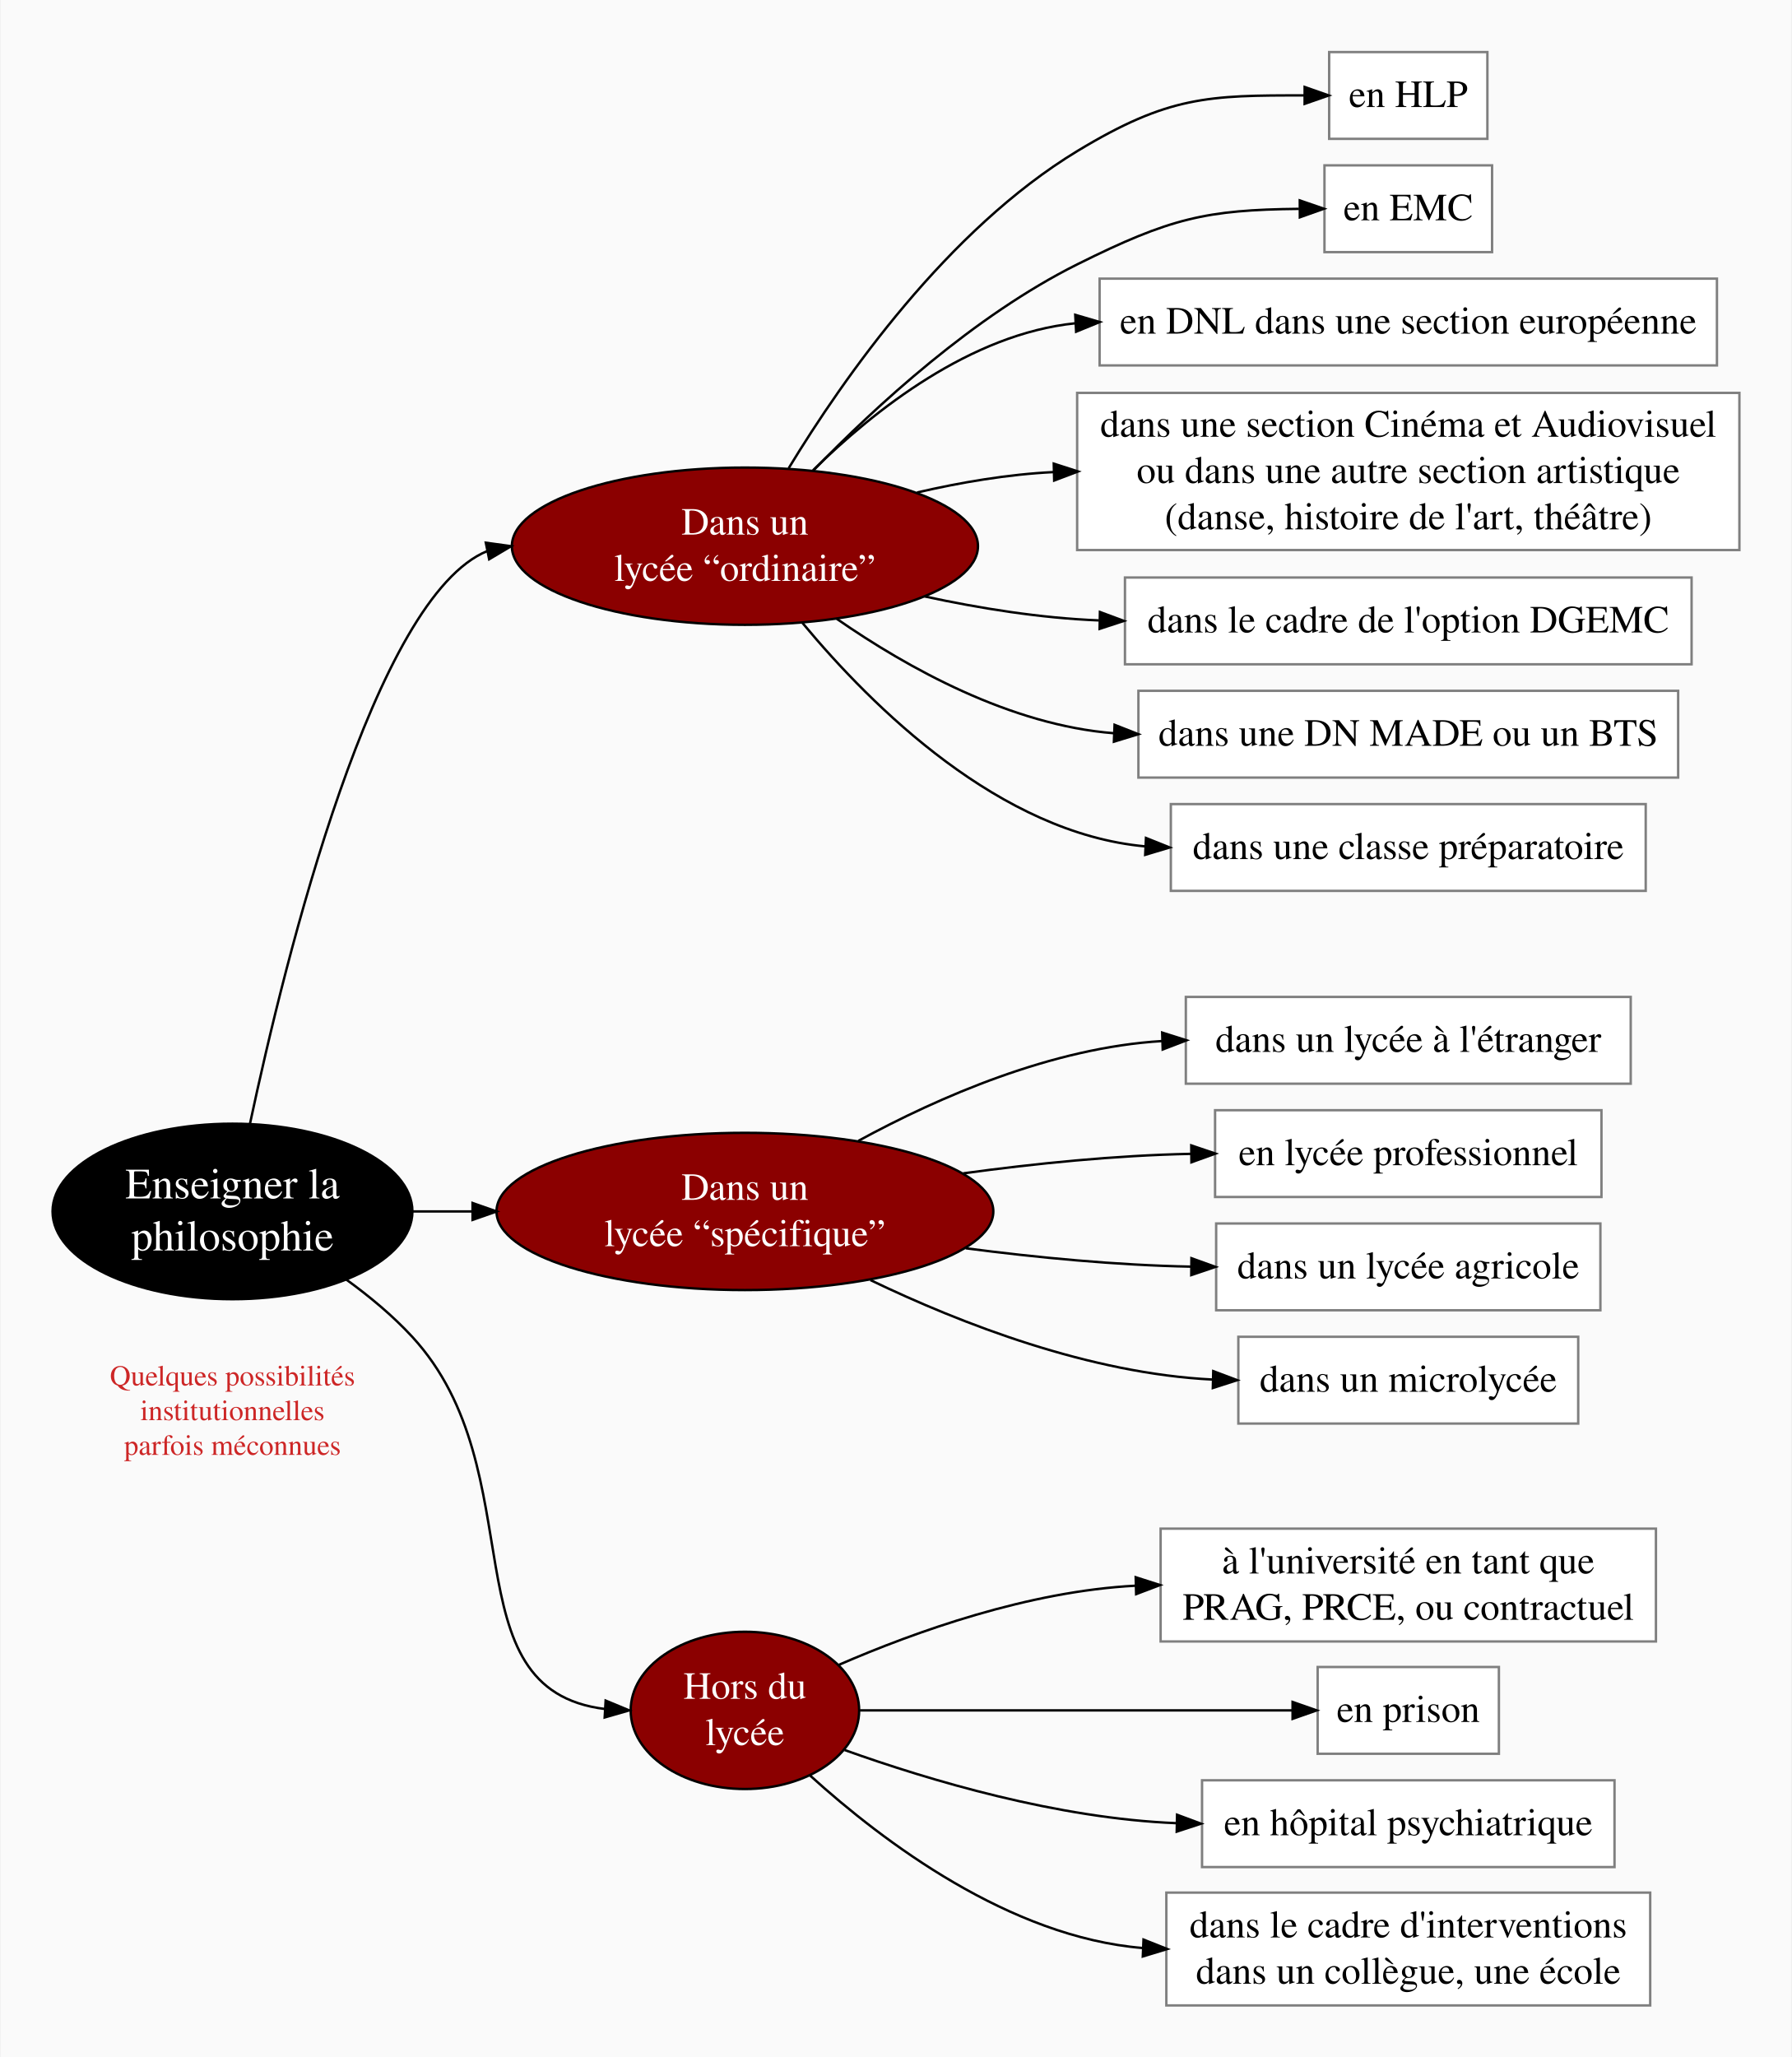
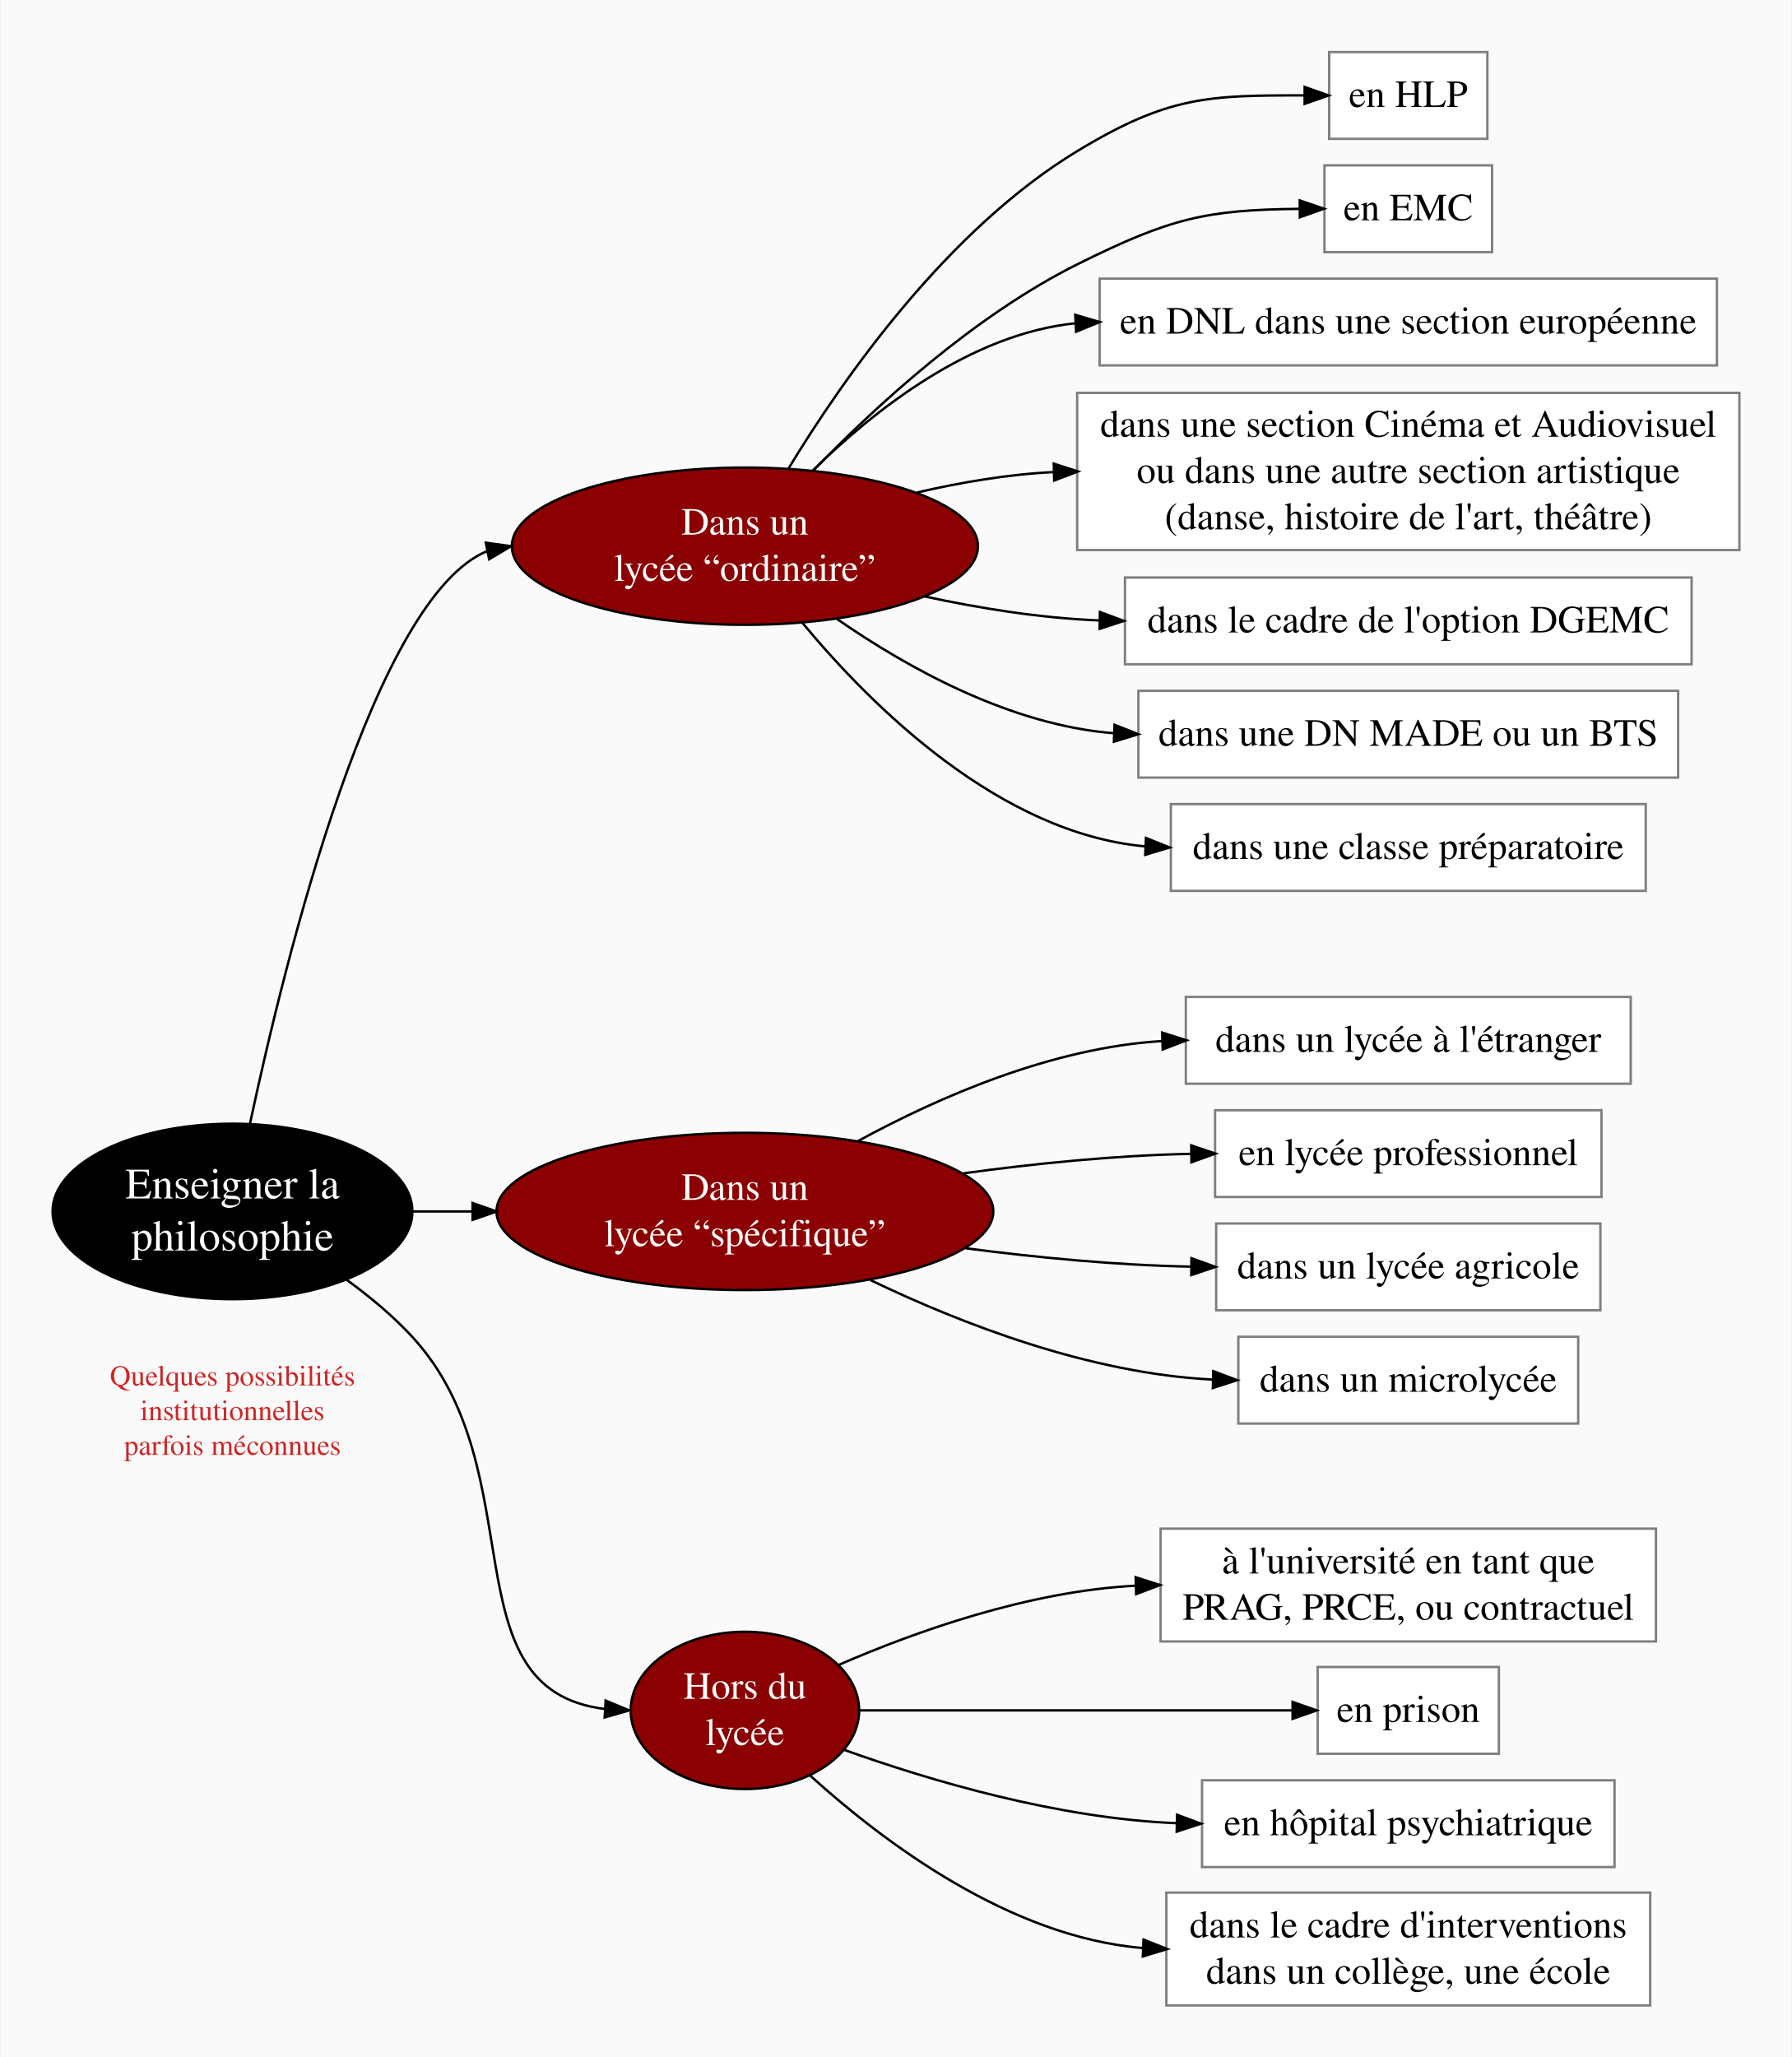
<svg xmlns="http://www.w3.org/2000/svg" width="743pt" height="853pt" viewBox="0.00 0.00 742.79 853.40">
  <g id="graph0" class="graph" transform="scale(1 1) rotate(0) translate(21.6 831.8)">
    <polygon fill="#fafafa" stroke="transparent" points="-21.6,21.6 -21.6,-831.8 721.19,-831.8 721.19,21.6 -21.6,21.6" />
    <g id="node1" class="node">
      <ellipse fill="#000000" stroke="#000000" cx="74.574" cy="-329.2" rx="74.648" ry="36.409" />
      <text text-anchor="middle" x="74.574" y="-334.6" font-family="Times,serif" font-size="18.00" fill="#ffffff">Enseigner la</text>
      <text text-anchor="middle" x="74.574" y="-313" font-family="Times,serif" font-size="18.00" fill="#ffffff">philosophie</text>
    </g>
    <g id="node2" class="node">
      <ellipse fill="#8b0000" stroke="#000000" cx="287.179" cy="-605.2" rx="96.691" ry="32.621" />
      <text text-anchor="middle" x="287.179" y="-610" font-family="Times,serif" font-size="16.00" fill="#ffffff">Dans un</text>
      <text text-anchor="middle" x="287.179" y="-590.8" font-family="Times,serif" font-size="16.00" fill="#ffffff">lycée “ordinaire”</text>
    </g>
    <g id="edge1" class="edge">
      <path fill="none" stroke="#000000" d="M81.767,-365.282C96.691,-435.273 133.563,-584.292 180.368,-603.211" />
      <polygon fill="#000000" stroke="#000000" points="179.683,-606.643 190.179,-605.2 181.073,-599.783 179.683,-606.643" />
    </g>
    <g id="node3" class="node">
      <ellipse fill="#8b0000" stroke="#000000" cx="287.179" cy="-329.2" rx="103.061" ry="32.621" />
      <text text-anchor="middle" x="287.179" y="-334" font-family="Times,serif" font-size="16.00" fill="#ffffff">Dans un</text>
      <text text-anchor="middle" x="287.179" y="-314.8" font-family="Times,serif" font-size="16.00" fill="#ffffff">lycée “spécifique”</text>
    </g>
    <g id="edge2" class="edge">
      <path fill="none" stroke="#000000" d="M149.156,-329.2C157.397,-329.2 165.766,-329.2 173.945,-329.2" />
      <polygon fill="#000000" stroke="#000000" points="174.179,-332.7 184.179,-329.2 174.179,-325.7 174.179,-332.7" />
    </g>
    <g id="node4" class="node">
      <ellipse fill="#8b0000" stroke="#000000" cx="287.179" cy="-122.2" rx="47.393" ry="32.621" />
      <text text-anchor="middle" x="287.179" y="-127" font-family="Times,serif" font-size="16.00" fill="#ffffff">Hors du</text>
      <text text-anchor="middle" x="287.179" y="-107.8" font-family="Times,serif" font-size="16.00" fill="#ffffff">lycée</text>
    </g>
    <g id="edge3" class="edge">
      <path fill="none" stroke="#000000" d="M121.673,-301.036C131.41,-293.979 141.131,-285.909 149.148,-277.2 200.68,-221.22 163.232,-130.784 229.168,-122.771" />
      <polygon fill="#000000" stroke="#000000" points="229.394,-126.264 239.179,-122.2 228.995,-119.276 229.394,-126.264" />
    </g>
    <g id="node20" class="node">
      <path fill="#fafafa" stroke="transparent" d="M122.22,-271.9C122.22,-271.9 26.928,-271.9 26.928,-271.9 20.928,-271.9 14.928,-265.9 14.928,-259.9 14.928,-259.9 14.928,-232.5 14.928,-232.5 14.928,-226.5 20.928,-220.5 26.928,-220.5 26.928,-220.5 122.22,-220.5 122.22,-220.5 128.22,-220.5 134.22,-226.5 134.22,-232.5 134.22,-232.5 134.22,-259.9 134.22,-259.9 134.22,-265.9 128.22,-271.9 122.22,-271.9" />
      <text text-anchor="middle" x="74.574" y="-257" font-family="Times,serif" font-size="12.00" fill="#cd2626">Quelques possibilités</text>
      <text text-anchor="middle" x="74.574" y="-242.6" font-family="Times,serif" font-size="12.00" fill="#cd2626">institutionnelles</text>
      <text text-anchor="middle" x="74.574" y="-228.2" font-family="Times,serif" font-size="12.00" fill="#cd2626">parfois méconnues</text>
    </g>
    <g id="node5" class="node">
      <polygon fill="#ffffff" stroke="#7f7f7f" points="595.222,-810.2 529.577,-810.2 529.577,-774.2 595.222,-774.2 595.222,-810.2" />
      <text text-anchor="middle" x="562.4" y="-787.4" font-family="Times,serif" font-size="16.00" fill="#000000">en HLP</text>
    </g>
    <g id="edge4" class="edge">
      <path fill="none" stroke="#000000" d="M305.322,-637.532C328.229,-675.234 371.243,-736.541 425.209,-769.2 462.769,-791.93 479.439,-792.287 519.334,-792.214" />
      <polygon fill="#000000" stroke="#000000" points="519.405,-795.714 529.4,-792.2 519.394,-788.714 519.405,-795.714" />
    </g>
    <g id="node6" class="node">
      <polygon fill="#ffffff" stroke="#7f7f7f" points="597.169,-763.2 527.63,-763.2 527.63,-727.2 597.169,-727.2 597.169,-763.2" />
      <text text-anchor="middle" x="562.4" y="-740.4" font-family="Times,serif" font-size="16.00" fill="#000000">en EMC</text>
    </g>
    <g id="edge5" class="edge">
      <path fill="none" stroke="#000000" d="M315.594,-636.633C341.556,-663.406 382.33,-700.835 425.209,-722.2 463.622,-741.34 478.494,-744.737 517.056,-745.151" />
      <polygon fill="#000000" stroke="#000000" points="517.383,-748.653 527.4,-745.2 517.416,-741.653 517.383,-748.653" />
    </g>
    <g id="node7" class="node">
      <polygon fill="#ffffff" stroke="#7f7f7f" points="690.463,-716.2 434.336,-716.2 434.336,-680.2 690.463,-680.2 690.463,-716.2" />
      <text text-anchor="middle" x="562.4" y="-693.4" font-family="Times,serif" font-size="16.00" fill="#000000">en DNL dans une section européenne</text>
    </g>
    <g id="edge6" class="edge">
      <path fill="none" stroke="#000000" d="M315.432,-636.686C340.902,-661.716 380.916,-693.248 424.224,-697.675" />
      <polygon fill="#000000" stroke="#000000" points="424.232,-701.18 434.4,-698.2 424.593,-694.189 424.232,-701.18" />
    </g>
    <g id="node8" class="node">
      <polygon fill="#ffffff" stroke="#7f7f7f" points="699.781,-668.801 425.019,-668.801 425.019,-603.599 699.781,-603.599 699.781,-668.801" />
      <text text-anchor="middle" x="562.4" y="-650.6" font-family="Times,serif" font-size="16.00" fill="#000000">dans une section Cinéma et Audiovisuel</text>
      <text text-anchor="middle" x="562.4" y="-631.4" font-family="Times,serif" font-size="16.00" fill="#000000">ou dans une autre section artistique</text>
      <text text-anchor="middle" x="562.4" y="-612.2" font-family="Times,serif" font-size="16.00" fill="#000000">(danse, histoire de l'art, théâtre)</text>
    </g>
    <g id="edge7" class="edge">
      <path fill="none" stroke="#000000" d="M358.598,-627.482C376.633,-631.66 396.276,-635.019 415.248,-635.946" />
      <polygon fill="#000000" stroke="#000000" points="415.315,-639.448 425.4,-636.2 415.49,-632.45 415.315,-639.448" />
    </g>
    <g id="node9" class="node">
      <polygon fill="#ffffff" stroke="#7f7f7f" points="679.943,-592.2 444.856,-592.2 444.856,-556.2 679.943,-556.2 679.943,-592.2" />
      <text text-anchor="middle" x="562.4" y="-569.4" font-family="Times,serif" font-size="16.00" fill="#000000">dans le cadre de l'option DGEMC</text>
    </g>
    <g id="edge8" class="edge">
      <path fill="none" stroke="#000000" d="M361.763,-584.351C384.462,-579.444 409.832,-575.352 434.085,-574.406" />
      <polygon fill="#000000" stroke="#000000" points="434.471,-577.899 444.4,-574.2 434.332,-570.901 434.471,-577.899" />
    </g>
    <g id="node10" class="node">
      <polygon fill="#ffffff" stroke="#7f7f7f" points="674.364,-545.2 450.435,-545.2 450.435,-509.2 674.364,-509.2 674.364,-545.2" />
      <text text-anchor="middle" x="562.4" y="-522.4" font-family="Times,serif" font-size="16.00" fill="#000000">dans une DN MADE ou un BTS</text>
    </g>
    <g id="edge9" class="edge">
      <path fill="none" stroke="#000000" d="M325.32,-575.043C354.662,-554.68 397.345,-530.922 440.35,-527.594" />
      <polygon fill="#000000" stroke="#000000" points="440.545,-531.09 450.4,-527.2 440.27,-524.095 440.545,-531.09" />
    </g>
    <g id="node11" class="node">
      <polygon fill="#ffffff" stroke="#7f7f7f" points="660.909,-498.2 463.89,-498.2 463.89,-462.2 660.909,-462.2 660.909,-498.2" />
      <text text-anchor="middle" x="562.4" y="-475.4" font-family="Times,serif" font-size="16.00" fill="#000000">dans une classe préparatoire</text>
    </g>
    <g id="edge10" class="edge">
      <path fill="none" stroke="#000000" d="M311.077,-573.334C340.223,-538.252 393.109,-486.064 453.285,-480.657" />
      <polygon fill="#000000" stroke="#000000" points="453.568,-484.148 463.4,-480.2 453.252,-477.155 453.568,-484.148" />
    </g>
    <g id="node12" class="node">
      <polygon fill="#ffffff" stroke="#7f7f7f" points="654.688,-418.2 470.111,-418.2 470.111,-382.2 654.688,-382.2 654.688,-418.2" />
      <text text-anchor="middle" x="562.4" y="-395.4" font-family="Times,serif" font-size="16.00" fill="#000000">dans un lycée à l'étranger</text>
    </g>
    <g id="edge11" class="edge">
      <path fill="none" stroke="#000000" d="M334.245,-358.488C367.708,-376.709 414.654,-397.183 460.364,-399.897" />
      <polygon fill="#000000" stroke="#000000" points="460.299,-403.397 470.4,-400.2 460.51,-396.4 460.299,-403.397" />
    </g>
    <g id="node13" class="node">
      <polygon fill="#ffffff" stroke="#7f7f7f" points="642.553,-371.2 482.246,-371.2 482.246,-335.2 642.553,-335.2 642.553,-371.2" />
      <text text-anchor="middle" x="562.4" y="-348.4" font-family="Times,serif" font-size="16.00" fill="#000000">en lycée professionnel</text>
    </g>
    <g id="edge12" class="edge">
      <path fill="none" stroke="#000000" d="M377.775,-345.008C407.413,-349.062 440.809,-352.47 472.263,-353.097" />
      <polygon fill="#000000" stroke="#000000" points="472.364,-356.598 482.4,-353.2 472.436,-349.598 472.364,-356.598" />
    </g>
    <g id="node14" class="node">
      <polygon fill="#ffffff" stroke="#7f7f7f" points="642.107,-324.2 482.692,-324.2 482.692,-288.2 642.107,-288.2 642.107,-324.2" />
      <text text-anchor="middle" x="562.4" y="-301.4" font-family="Times,serif" font-size="16.00" fill="#000000">dans un lycée agricole</text>
    </g>
    <g id="edge13" class="edge">
      <path fill="none" stroke="#000000" d="M378.78,-313.923C408.207,-310.089 441.249,-306.886 472.37,-306.297" />
      <polygon fill="#000000" stroke="#000000" points="472.434,-309.796 482.4,-306.2 472.366,-302.797 472.434,-309.796" />
    </g>
    <g id="node15" class="node">
      <polygon fill="#ffffff" stroke="#7f7f7f" points="632.903,-277.2 491.896,-277.2 491.896,-241.2 632.903,-241.2 632.903,-277.2" />
      <text text-anchor="middle" x="562.4" y="-254.4" font-family="Times,serif" font-size="16.00" fill="#000000">dans un microlycée</text>
    </g>
    <g id="edge14" class="edge">
      <path fill="none" stroke="#000000" d="M339.252,-300.728C377.039,-282.56 430.263,-261.958 481.24,-259.454" />
      <polygon fill="#000000" stroke="#000000" points="481.49,-262.948 491.4,-259.2 481.315,-255.951 481.49,-262.948" />
    </g>
    <g id="node16" class="node">
      <polygon fill="#ffffff" stroke="#7f7f7f" points="665.15,-197.602 459.649,-197.602 459.649,-150.798 665.15,-150.798 665.15,-197.602" />
      <text text-anchor="middle" x="562.4" y="-179" font-family="Times,serif" font-size="16.00" fill="#000000">à l'université en tant que</text>
      <text text-anchor="middle" x="562.4" y="-159.8" font-family="Times,serif" font-size="16.00" fill="#000000">PRAG, PRCE, ou contractuel</text>
    </g>
    <g id="edge15" class="edge">
      <path fill="none" stroke="#000000" d="M326.188,-141.12C358.044,-154.943 404.908,-171.655 449.362,-173.937" />
      <polygon fill="#000000" stroke="#000000" points="449.311,-177.437 459.4,-174.2 449.495,-170.44 449.311,-177.437" />
    </g>
    <g id="node17" class="node">
      <polygon fill="#ffffff" stroke="#7f7f7f" points="599.997,-140.2 524.802,-140.2 524.802,-104.2 599.997,-104.2 599.997,-140.2" />
      <text text-anchor="middle" x="562.4" y="-117.4" font-family="Times,serif" font-size="16.00" fill="#000000">en prison</text>
    </g>
    <g id="edge16" class="edge">
      <path fill="none" stroke="#000000" d="M334.887,-122.2C380.358,-122.2 451.072,-122.2 514.318,-122.2" />
      <polygon fill="#000000" stroke="#000000" points="514.4,-125.7 524.4,-122.2 514.399,-118.7 514.4,-125.7" />
    </g>
    <g id="node18" class="node">
      <polygon fill="#ffffff" stroke="#7f7f7f" points="647.965,-93.2 476.834,-93.2 476.834,-57.2 647.965,-57.2 647.965,-93.2" />
      <text text-anchor="middle" x="562.4" y="-70.4" font-family="Times,serif" font-size="16.00" fill="#000000">en hôpital psychiatrique</text>
    </g>
    <g id="edge17" class="edge">
      <path fill="none" stroke="#000000" d="M328.533,-105.762C363.946,-93.082 416.893,-77.378 466.255,-75.406" />
      <polygon fill="#000000" stroke="#000000" points="466.473,-78.903 476.4,-75.2 466.33,-71.904 466.473,-78.903" />
    </g>
    <g id="node19" class="node">
      <polygon fill="#ffffff" stroke="#7f7f7f" points="662.773,-46.602 462.026,-46.602 462.026,.202 662.773,.202 662.773,-46.602" />
      <text text-anchor="middle" x="562.4" y="-28" font-family="Times,serif" font-size="16.00" fill="#000000">dans le cadre d'interventions</text>
-       <text text-anchor="middle" x="562.4" y="-8.8" font-family="Times,serif" font-size="16.00" fill="#000000">dans un collègue, une école</text>
+       <text text-anchor="middle" x="562.4" y="-8.8" font-family="Times,serif" font-size="16.00" fill="#000000">dans un collège, une école</text>
    </g>
    <g id="edge18" class="edge">
      <path fill="none" stroke="#000000" d="M314.25,-95.148C344.688,-67.553 397.092,-28.151 452.102,-23.628" />
      <polygon fill="#000000" stroke="#000000" points="452.553,-27.112 462.4,-23.2 452.263,-20.118 452.553,-27.112" />
    </g>
  </g>
</svg>
